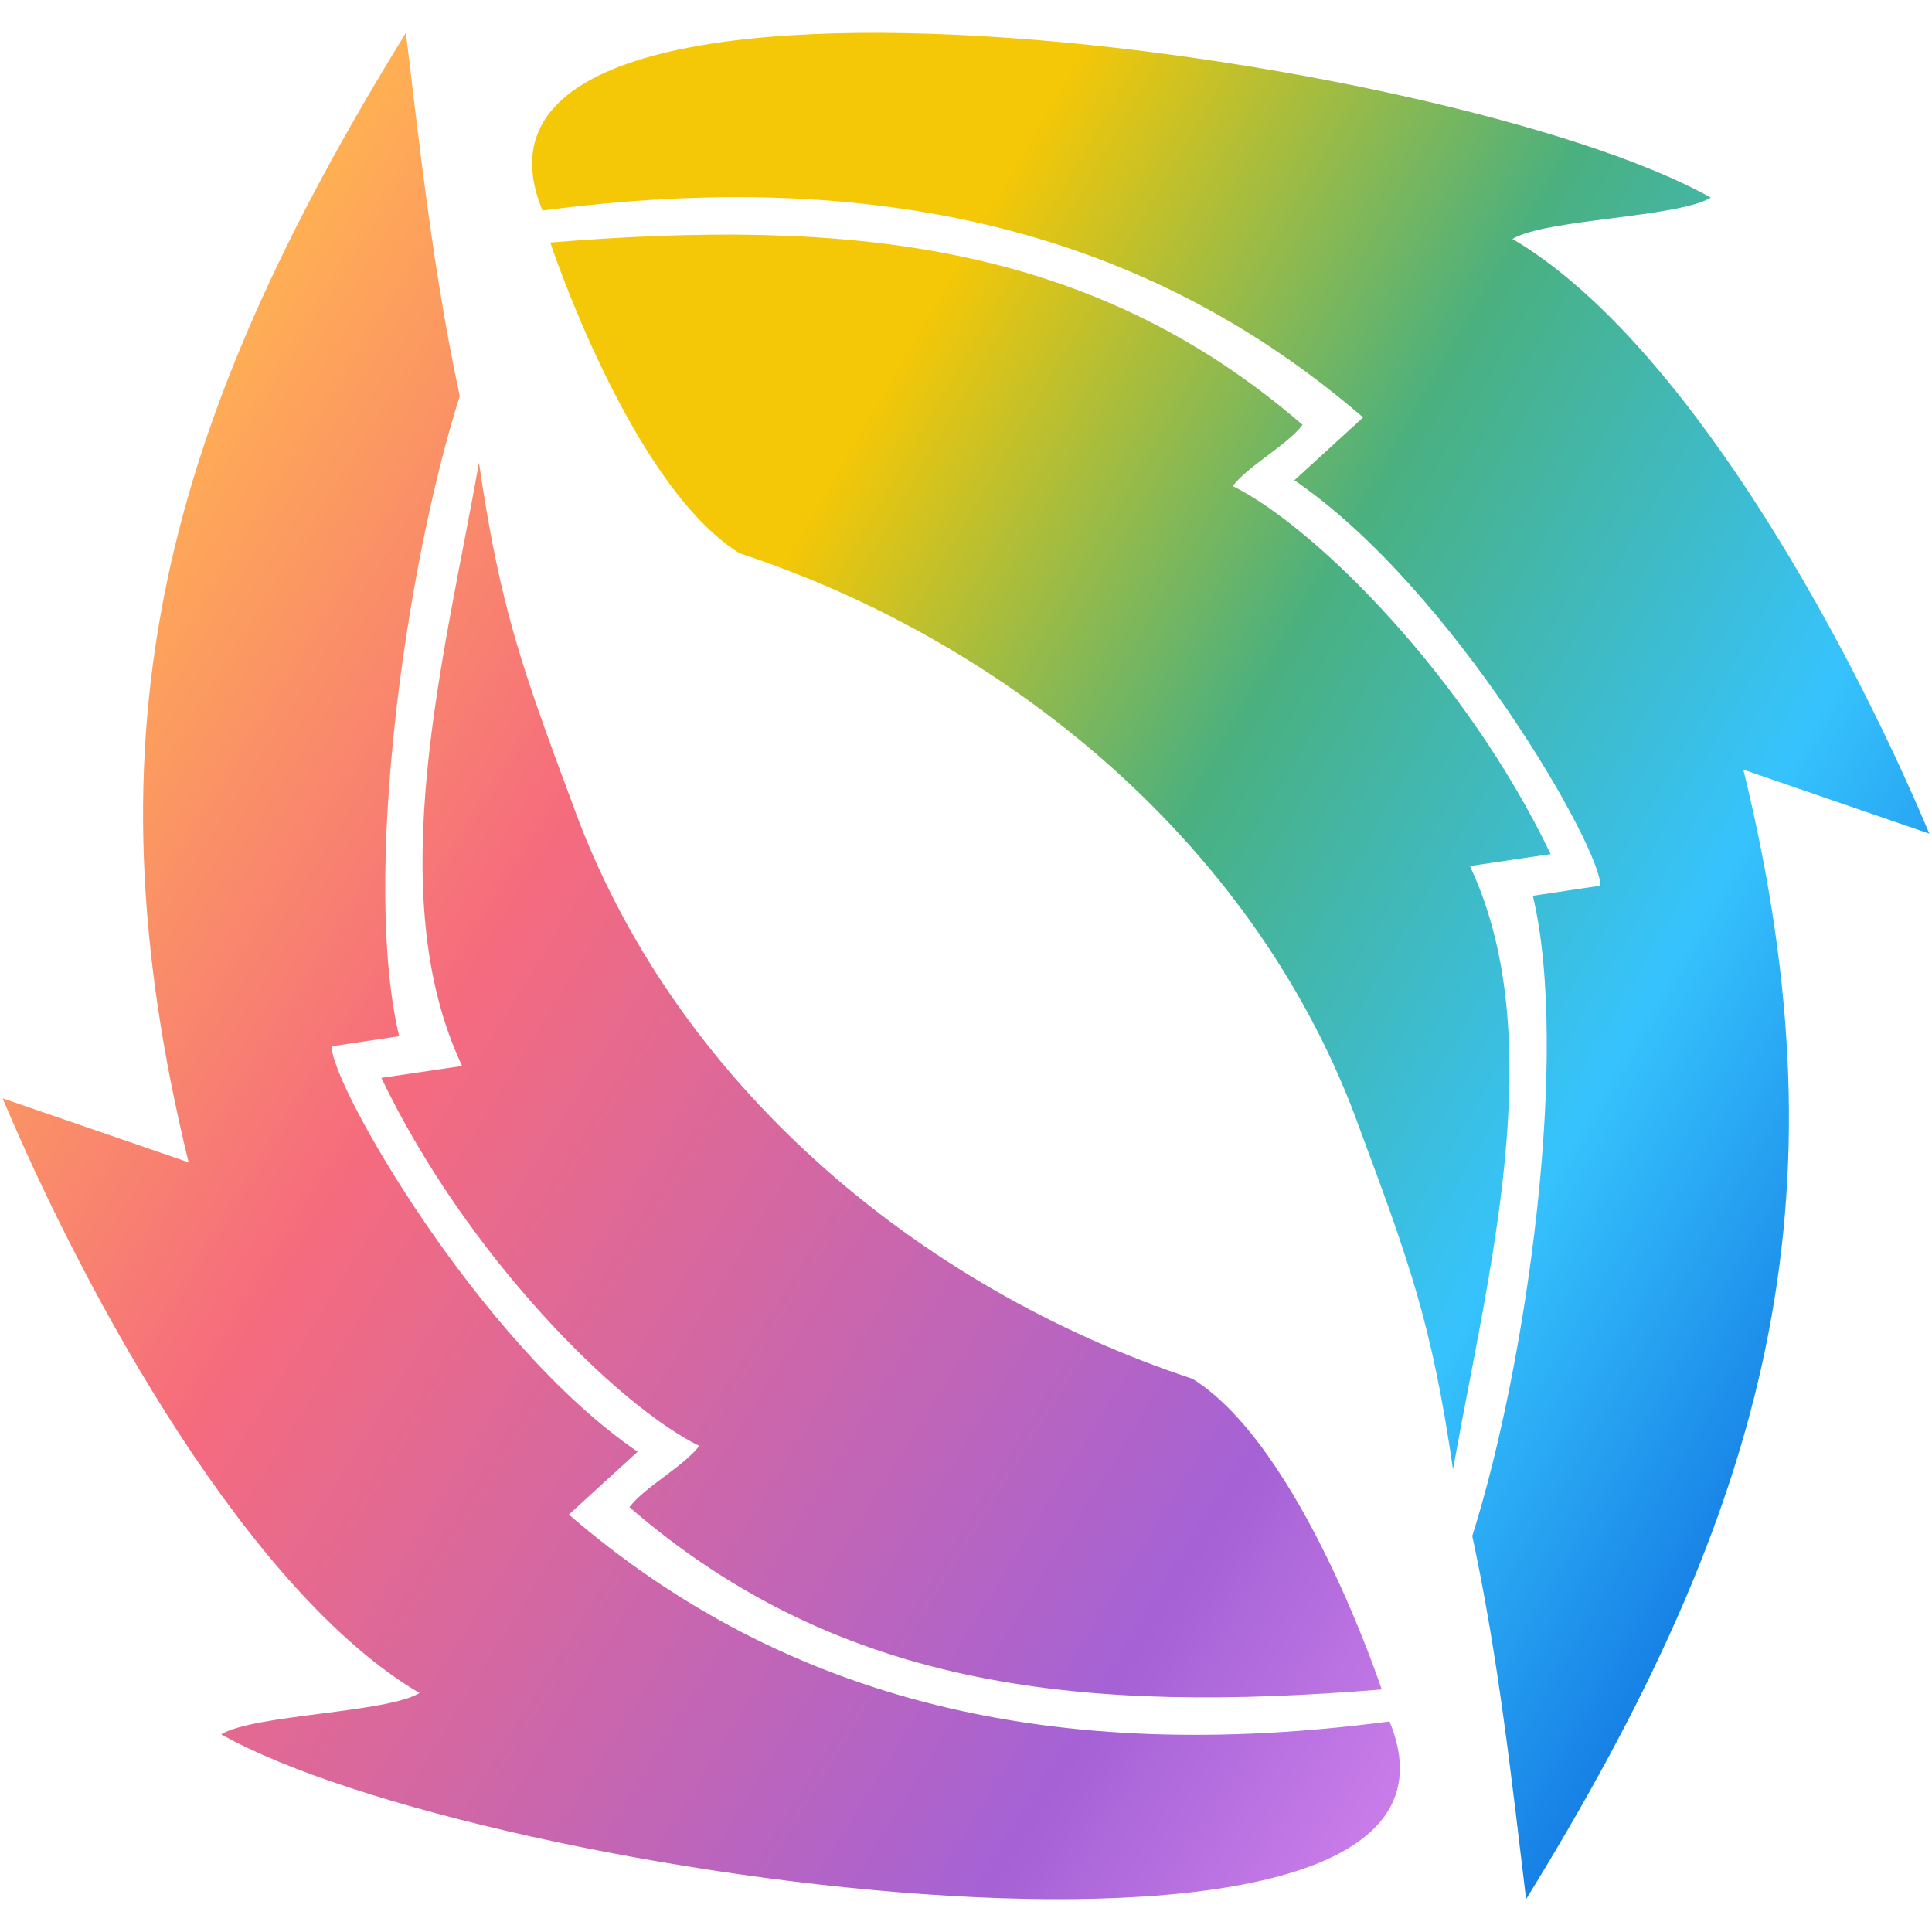
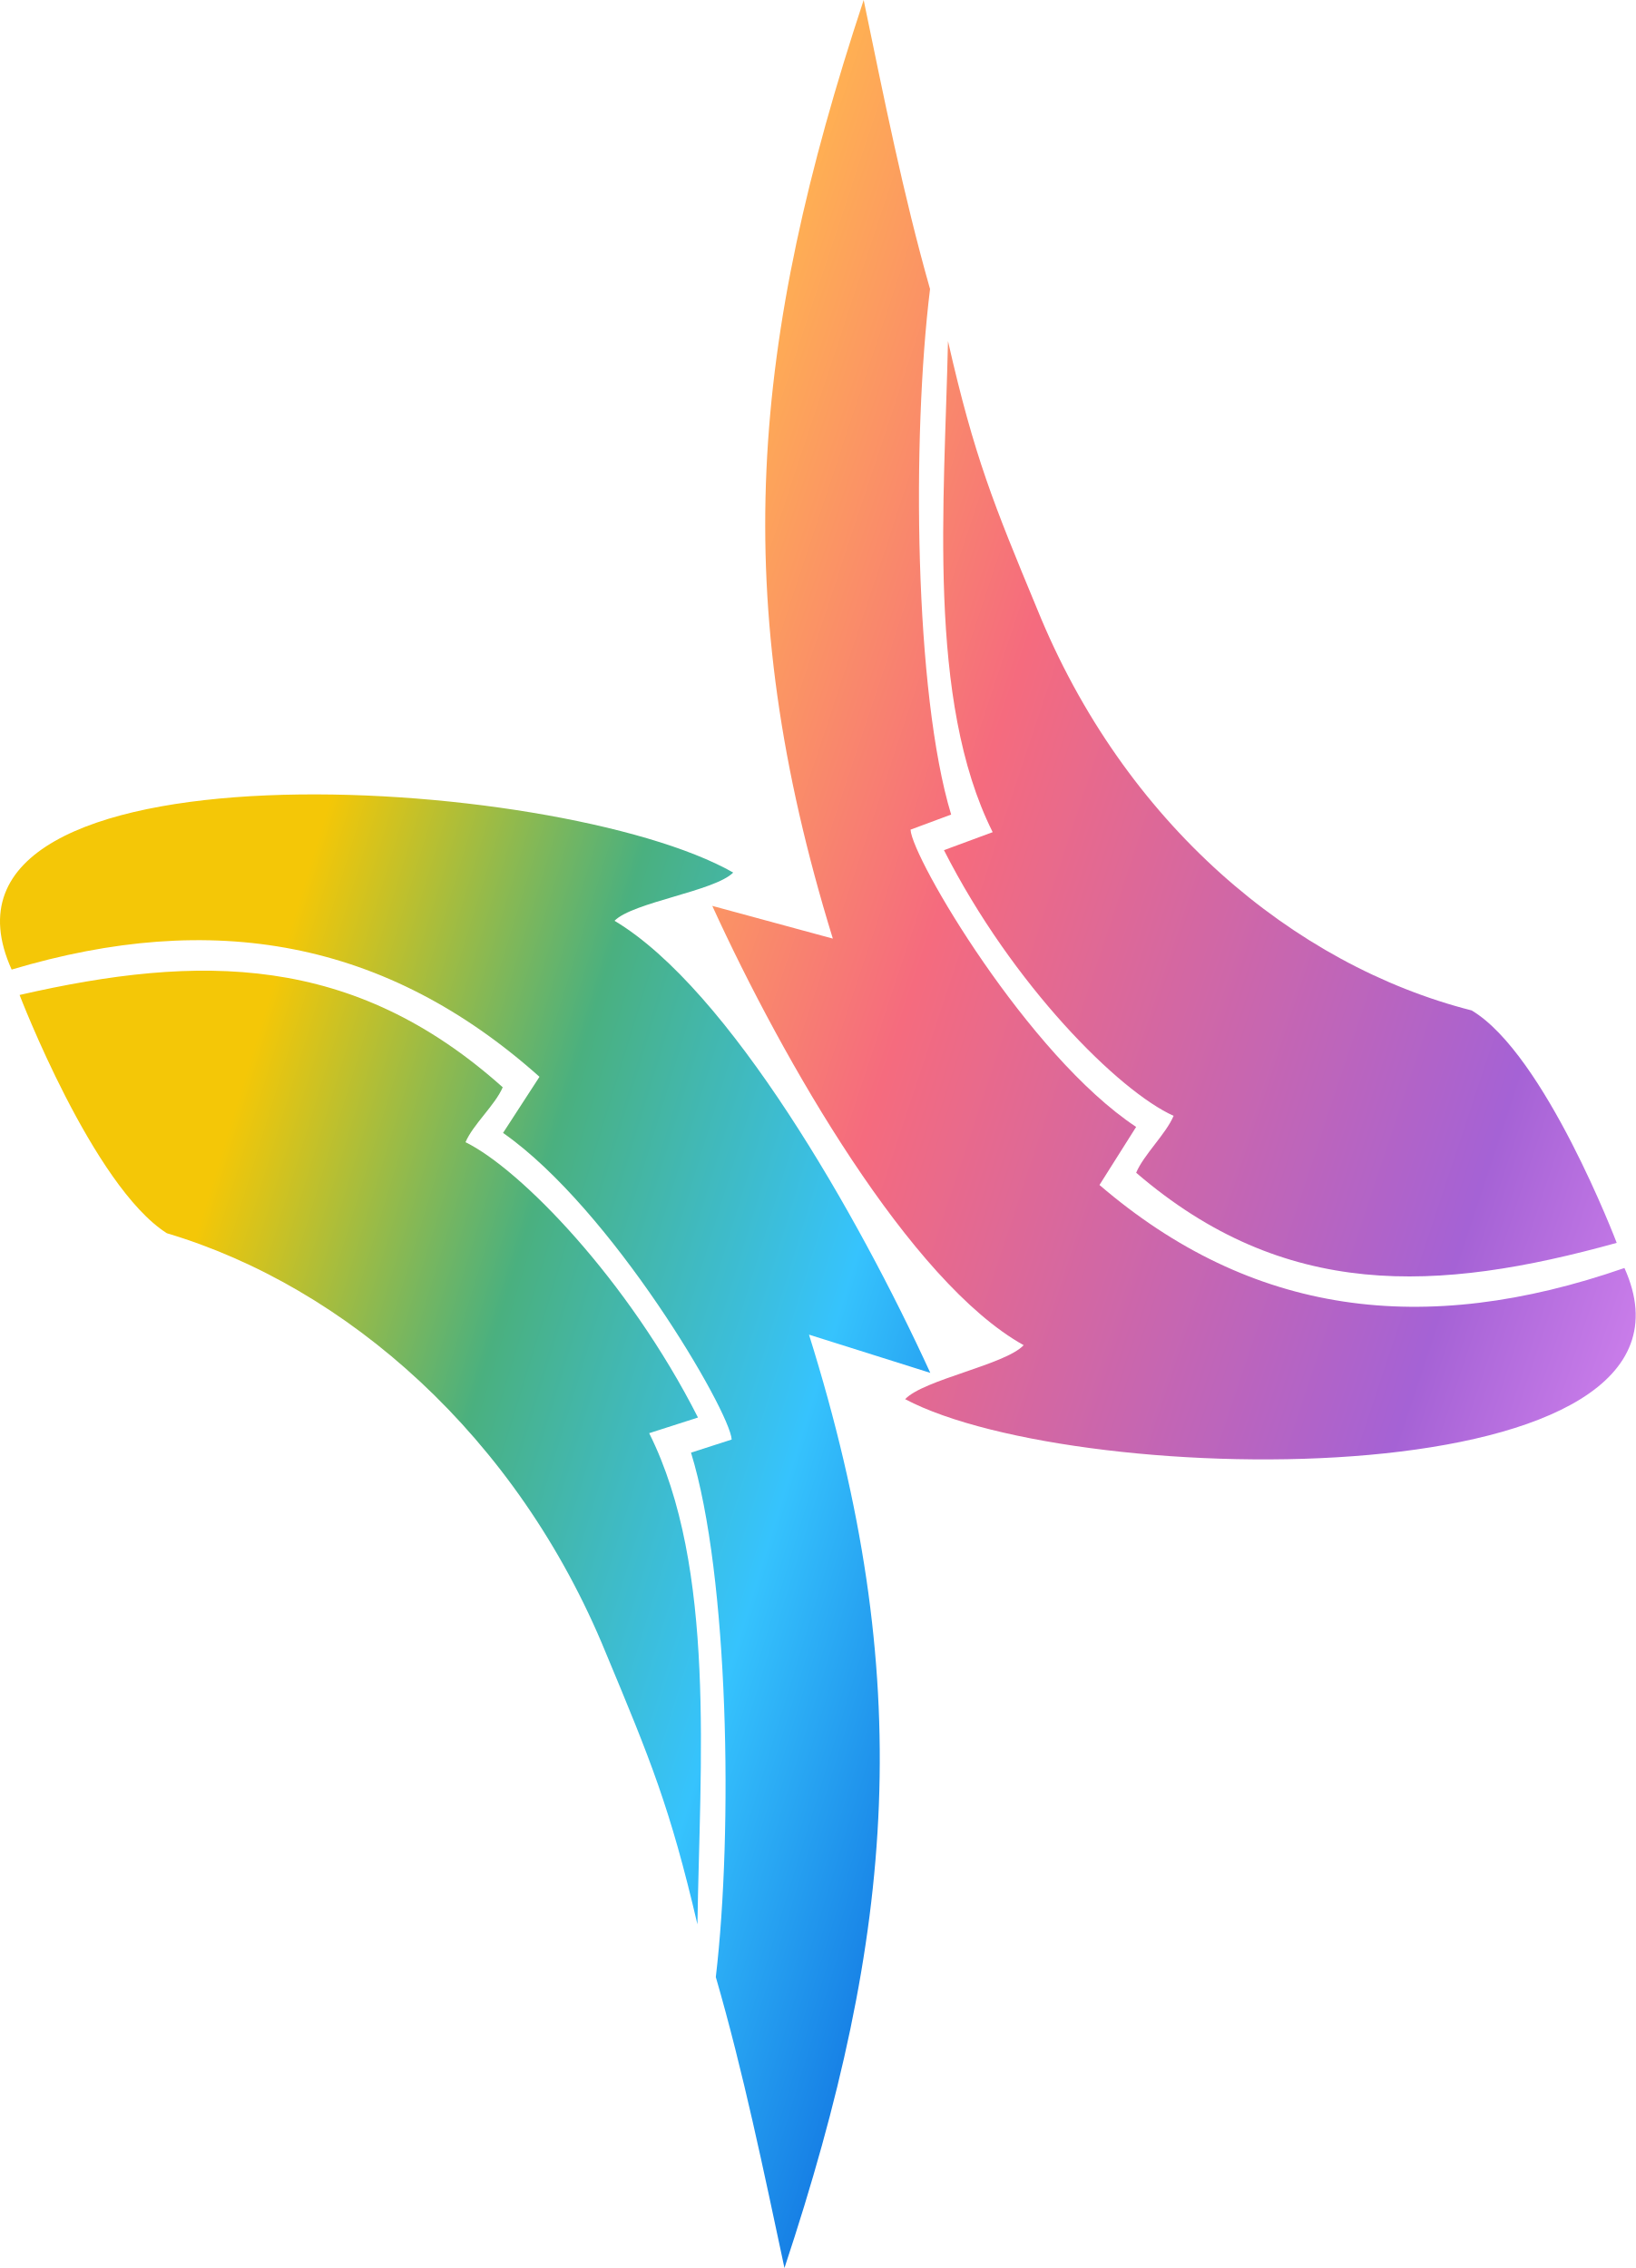
- <svg xmlns="http://www.w3.org/2000/svg" xmlns:xlink="http://www.w3.org/1999/xlink" width="368.406mm" height="368.406mm" viewBox="0 0 368.406 368.406" version="1.1" id="svg5" xml:space="preserve">
+ <svg xmlns="http://www.w3.org/2000/svg" xmlns:xlink="http://www.w3.org/1999/xlink" width="381.288mm" height="528.777mm" viewBox="0 0 381.288 528.777" version="1.1" id="svg5" xml:space="preserve">
  <defs id="defs2">
    <linearGradient id="linearGradient2">
      <stop style="stop-color:#f4c707;stop-opacity:1;" offset="0.275" id="stop20" />
      <stop style="stop-color:#4ab07f;stop-opacity:1;" offset="0.532" id="stop21" />
      <stop style="stop-color:#36c3fd;stop-opacity:1;" offset="0.795" id="stop22" />
      <stop style="stop-color:#147ae3;stop-opacity:1;" offset="1" id="stop23" />
    </linearGradient>
    <linearGradient id="linearGradient5">
      <stop style="stop-color:#ffb152;stop-opacity:1;" offset="0" id="stop5" />
      <stop style="stop-color:#f56b7e;stop-opacity:1;" offset="0.312" id="stop6" />
      <stop style="stop-color:#a562d5;stop-opacity:1;" offset="0.825" id="stop8" />
      <stop style="stop-color:#cb7eeb;stop-opacity:1;" offset="1" id="stop4" />
    </linearGradient>
    <linearGradient id="linearGradient2-1">
      <stop style="stop-color:#f4c707;stop-opacity:1;" offset="0.275" id="stop2" />
      <stop style="stop-color:#4ab07f;stop-opacity:1;" offset="0.532" id="stop3" />
      <stop style="stop-color:#36c3fd;stop-opacity:1;" offset="0.795" id="stop1" />
      <stop style="stop-color:#147ae3;stop-opacity:1;" offset="1" id="stop7" />
    </linearGradient>
    <linearGradient id="linearGradient2800">
      <stop style="stop-color:#88a6c1;stop-opacity:1" offset="0" id="stop2796" />
      <stop style="stop-color:#b8e2c4;stop-opacity:1;" offset="1" id="stop2798" />
    </linearGradient>
    <linearGradient id="linearGradient2794">
      <stop style="stop-color:#88a6c1;stop-opacity:1" offset="0" id="stop2790" />
      <stop style="stop-color:#b8e2c4;stop-opacity:1;" offset="1" id="stop2792" />
    </linearGradient>
    <linearGradient id="linearGradient2788">
      <stop style="stop-color:#88a6c1;stop-opacity:1" offset="0" id="stop2784" />
      <stop style="stop-color:#b8e2c4;stop-opacity:1;" offset="1" id="stop2786" />
    </linearGradient>
    <linearGradient id="linearGradient2782">
      <stop style="stop-color:#88a6c1;stop-opacity:1" offset="0" id="stop2778" />
      <stop style="stop-color:#b8e2c4;stop-opacity:1;" offset="1" id="stop2780" />
    </linearGradient>
    <linearGradient id="linearGradient29924">
      <stop style="stop-color:#88c19c;stop-opacity:1" offset="0" id="stop29920" />
      <stop style="stop-color:#ceb8e2;stop-opacity:1;" offset="1" id="stop29922" />
    </linearGradient>
    <linearGradient id="linearGradient25008">
      <stop style="stop-color:#88c19c;stop-opacity:1" offset="0" id="stop28056" />
      <stop style="stop-color:#e2bcb8;stop-opacity:1;" offset="1" id="stop28058" />
    </linearGradient>
    <linearGradient id="linearGradient25008-1">
      <stop style="stop-color:#88c19c;stop-opacity:1" offset="0" id="stop25004" />
      <stop style="stop-color:#e2bcb8;stop-opacity:1;" offset="1" id="stop25006" />
    </linearGradient>
    <filter style="color-interpolation-filters:sRGB" id="filter14936" x="-0.09" y="-0.057" width="1.2" height="1.121">
      <feFlood flood-opacity="0.498" flood-color="rgb(0,0,0)" result="flood" id="feFlood14926" />
      <feComposite in="flood" in2="SourceGraphic" operator="in" result="composite1" id="feComposite14928" />
      <feGaussianBlur in="composite1" stdDeviation="0.8" result="blur" id="feGaussianBlur14930" />
      <feOffset dx="1.8" dy="0.9" result="offset" id="feOffset14932" />
      <feComposite in="SourceGraphic" in2="offset" operator="over" result="composite2" id="feComposite14934" />
    </filter>
    <filter style="color-interpolation-filters:sRGB" id="filter17275" x="-0.308" y="-0.096" width="1.691" height="1.203">
      <feFlood flood-opacity="0.278" flood-color="rgb(0,0,0)" result="flood" id="feFlood17265" />
      <feComposite in="flood" in2="SourceGraphic" operator="in" result="composite1" id="feComposite17267" />
      <feGaussianBlur in="composite1" stdDeviation="0.8" result="blur" id="feGaussianBlur17269" />
      <feOffset dx="1.8" dy="0.9" result="offset" id="feOffset17271" />
      <feComposite in="SourceGraphic" in2="offset" operator="over" result="composite2" id="feComposite17273" />
    </filter>
    <filter style="color-interpolation-filters:sRGB" id="filter17287" x="-0.397" y="-0.126" width="1.89" height="1.268">
      <feFlood flood-opacity="0.278" flood-color="rgb(0,0,0)" result="flood" id="feFlood17277" />
      <feComposite in="flood" in2="SourceGraphic" operator="in" result="composite1" id="feComposite17279" />
      <feGaussianBlur in="composite1" stdDeviation="0.8" result="blur" id="feGaussianBlur17281" />
      <feOffset dx="1.8" dy="0.9" result="offset" id="feOffset17283" />
      <feComposite in="SourceGraphic" in2="offset" operator="over" result="composite2" id="feComposite17285" />
    </filter>
    <filter style="color-interpolation-filters:sRGB" id="filter17299" x="-0.451" y="-0.15" width="2.011" height="1.318">
      <feFlood flood-opacity="0.278" flood-color="rgb(0,0,0)" result="flood" id="feFlood17289" />
      <feComposite in="flood" in2="SourceGraphic" operator="in" result="composite1" id="feComposite17291" />
      <feGaussianBlur in="composite1" stdDeviation="0.8" result="blur" id="feGaussianBlur17293" />
      <feOffset dx="1.8" dy="0.9" result="offset" id="feOffset17295" />
      <feComposite in="SourceGraphic" in2="offset" operator="over" result="composite2" id="feComposite17297" />
    </filter>
    <filter style="color-interpolation-filters:sRGB" id="filter17311" x="-0.588" y="-0.204" width="2.317" height="1.432">
      <feFlood flood-opacity="0.278" flood-color="rgb(0,0,0)" result="flood" id="feFlood17301" />
      <feComposite in="flood" in2="SourceGraphic" operator="in" result="composite1" id="feComposite17303" />
      <feGaussianBlur in="composite1" stdDeviation="0.8" result="blur" id="feGaussianBlur17305" />
      <feOffset dx="1.8" dy="0.9" result="offset" id="feOffset17307" />
      <feComposite in="SourceGraphic" in2="offset" operator="over" result="composite2" id="feComposite17309" />
    </filter>
    <filter style="color-interpolation-filters:sRGB" id="filter14936-6" x="-0.09" y="-0.057" width="1.2" height="1.121">
      <feFlood flood-opacity="0.498" flood-color="rgb(0,0,0)" result="flood" id="feFlood14926-2" />
      <feComposite in="flood" in2="SourceGraphic" operator="in" result="composite1" id="feComposite14928-6" />
      <feGaussianBlur in="composite1" stdDeviation="0.8" result="blur" id="feGaussianBlur14930-1" />
      <feOffset dx="1.8" dy="0.9" result="offset" id="feOffset14932-8" />
      <feComposite in="SourceGraphic" in2="offset" operator="over" result="composite2" id="feComposite14934-7" />
    </filter>
    <filter style="color-interpolation-filters:sRGB" id="filter17275-9" x="-0.308" y="-0.096" width="1.691" height="1.203">
      <feFlood flood-opacity="0.278" flood-color="rgb(0,0,0)" result="flood" id="feFlood17265-2" />
      <feComposite in="flood" in2="SourceGraphic" operator="in" result="composite1" id="feComposite17267-0" />
      <feGaussianBlur in="composite1" stdDeviation="0.8" result="blur" id="feGaussianBlur17269-2" />
      <feOffset dx="1.8" dy="0.9" result="offset" id="feOffset17271-3" />
      <feComposite in="SourceGraphic" in2="offset" operator="over" result="composite2" id="feComposite17273-7" />
    </filter>
    <filter style="color-interpolation-filters:sRGB" id="filter17287-5" x="-0.397" y="-0.126" width="1.89" height="1.268">
      <feFlood flood-opacity="0.278" flood-color="rgb(0,0,0)" result="flood" id="feFlood17277-9" />
      <feComposite in="flood" in2="SourceGraphic" operator="in" result="composite1" id="feComposite17279-2" />
      <feGaussianBlur in="composite1" stdDeviation="0.8" result="blur" id="feGaussianBlur17281-2" />
      <feOffset dx="1.8" dy="0.9" result="offset" id="feOffset17283-8" />
      <feComposite in="SourceGraphic" in2="offset" operator="over" result="composite2" id="feComposite17285-9" />
    </filter>
    <filter style="color-interpolation-filters:sRGB" id="filter17299-7" x="-0.451" y="-0.15" width="2.011" height="1.318">
      <feFlood flood-opacity="0.278" flood-color="rgb(0,0,0)" result="flood" id="feFlood17289-3" />
      <feComposite in="flood" in2="SourceGraphic" operator="in" result="composite1" id="feComposite17291-6" />
      <feGaussianBlur in="composite1" stdDeviation="0.8" result="blur" id="feGaussianBlur17293-1" />
      <feOffset dx="1.8" dy="0.9" result="offset" id="feOffset17295-2" />
      <feComposite in="SourceGraphic" in2="offset" operator="over" result="composite2" id="feComposite17297-9" />
    </filter>
    <filter style="color-interpolation-filters:sRGB" id="filter17311-3" x="-0.588" y="-0.204" width="2.317" height="1.432">
      <feFlood flood-opacity="0.278" flood-color="rgb(0,0,0)" result="flood" id="feFlood17301-1" />
      <feComposite in="flood" in2="SourceGraphic" operator="in" result="composite1" id="feComposite17303-9" />
      <feGaussianBlur in="composite1" stdDeviation="0.8" result="blur" id="feGaussianBlur17305-4" />
      <feOffset dx="1.8" dy="0.9" result="offset" id="feOffset17307-7" />
      <feComposite in="SourceGraphic" in2="offset" operator="over" result="composite2" id="feComposite17309-8" />
    </filter>
    <linearGradient id="linearGradient15-5" gradientTransform="matrix(4.622675,0,0,6.174522,-2998.976,-3770.923)" x1="644.068" y1="682.311" x2="675.75" y2="682.311" gradientUnits="userSpaceOnUse" spreadMethod="pad">
      <stop style="stop-color:#afd7c3;stop-opacity:1;" offset="0" id="stop13" />
      <stop style="stop-color:#88a6c1;stop-opacity:1;" offset="1" id="stop14" />
    </linearGradient>
    <linearGradient xlink:href="#linearGradient2" id="linearGradient28" x1="-32.207" y1="625.178" x2="136.203" y2="527.183" gradientUnits="userSpaceOnUse" />
    <linearGradient xlink:href="#linearGradient5" id="linearGradient30" x1="-232.763" y1="498.699" x2="-72.162" y2="598.083" gradientUnits="userSpaceOnUse" />
  </defs>
-   <g id="layer1" transform="translate(-185.3662,-828.8841)">
+   <g id="layer1" transform="translate(-141.6093,-740.4384)">
    <g id="g30" transform="translate(-13.68357,5.21425)" style="stroke:none">
-       <g id="g18" transform="matrix(1.81929,0,0,1.81929,633.4715,25.76861)" style="stroke:none;stroke-opacity:1;stroke-width:1.44;stroke-dasharray:none">
+       <g id="g18" transform="matrix(1.371446,-0.2298561,0.2030813,1.804189,535.9868,-107.3684)" style="stroke:none;stroke-width:1.44;stroke-dasharray:none;stroke-opacity:1">
        <path id="path29787-6-9-9-4" style="font-variation-settings:normal;fill:url(#linearGradient30);fill-opacity:1;stroke:none;stroke-width:1.44;stroke-linecap:round;stroke-linejoin:round;stroke-miterlimit:4;stroke-dasharray:none;stroke-dashoffset:0;stroke-opacity:1;stop-color:#000000" d="m -196.243,442.019 c -25.263,40.977 -33.911,72.889 -22.773,118.389 l -19.495,-6.711 c 8.912,21.185 25.956,51.904 43.697,62.335 -3.45,2.096 -17.339,2.234 -20.789,4.329 27.291,15.368 135.518,30.225 122.457,-1.351 -34.856,4.591 -63.144,-1.943 -86.014,-21.686 2.925,-2.651 4.281,-3.933 7.206,-6.585 -16.668,-11.356 -32.347,-38.878 -32.051,-42.498 l 7.055,-1.051 c -3.867,-16.244 0.536,-48.735 6.351,-67.101 -2.705,-12.554 -4.112,-25.335 -5.644,-38.071 z m 7.66,45.051 c -3.582,20.232 -10.31,45.115 -1.769,63.235 l -8.464,1.249 c 8.929,18.619 24.677,34.304 33.319,38.576 -1.62,2.144 -5.694,4.276 -7.314,6.42 22.32,19.318 47.943,21.614 78.848,19.108 0,0 -8.415,-25.467 -19.833,-32.563 -28.845,-9.523 -54.477,-31.143 -64.94,-60.134 -5.297,-14.252 -7.626,-20.613 -9.848,-35.892 z" />
      </g>
-       <g id="g17" transform="matrix(1.81929,0,0,-1.81929,339.9165,1989.977)" style="stroke:none;stroke-opacity:1;stroke-width:1.44;stroke-dasharray:none">
+       <g id="g17" transform="matrix(1.375887,-0.1647907,-0.2163512,-1.80638,320.235,2076.055)" style="stroke:none;stroke-width:1.44;stroke-dasharray:none;stroke-opacity:1">
        <path id="path29787-6-9-6-1-1" style="font-variation-settings:normal;fill:url(#linearGradient28);fill-opacity:1;stroke:none;stroke-width:1.44;stroke-linecap:round;stroke-linejoin:round;stroke-miterlimit:4;stroke-dasharray:none;stroke-dashoffset:0;stroke-opacity:1;stop-color:#000000" d="m 82.527,442.019 c 25.263,40.977 33.911,72.889 22.773,118.389 l 19.495,-6.711 c -8.912,21.185 -25.956,51.904 -43.697,62.335 3.45,2.096 17.339,2.234 20.789,4.329 -27.291,15.368 -135.518,30.225 -122.457,-1.351 34.856,4.591 63.144,-1.943 86.014,-21.686 -2.925,-2.651 -4.282,-3.933 -7.206,-6.585 16.667,-11.356 32.347,-38.878 32.051,-42.498 l -7.055,-1.051 c 3.867,-16.244 -0.536,-48.735 -6.351,-67.101 2.705,-12.554 4.112,-25.335 5.644,-38.071 z m -7.66,45.051 c 3.582,20.232 10.31,45.115 1.769,63.235 l 8.464,1.249 c -8.929,18.619 -24.677,34.304 -33.319,38.576 1.62,2.144 5.694,4.276 7.314,6.42 -22.32,19.318 -47.943,21.614 -78.848,19.108 0,0 8.415,-25.467 19.833,-32.563 C 28.924,573.573 54.556,551.953 65.019,522.961 c 5.297,-14.252 7.626,-20.613 9.848,-35.892 z" />
      </g>
    </g>
  </g>
  <style type="text/css" id="style1617">
	.st0{fill-rule:evenodd;clip-rule:evenodd;fill:#3B454E;}
	.st1{fill-rule:evenodd;clip-rule:evenodd;fill:#539EA1;}
	.st2{fill-rule:evenodd;clip-rule:evenodd;fill:#3C9BD6;}
	.st3{fill-rule:evenodd;clip-rule:evenodd;fill:#E94E3E;}
</style>
  <style type="text/css" id="style1617-0">
	.st0{fill-rule:evenodd;clip-rule:evenodd;fill:#3B454E;}
	.st1{fill-rule:evenodd;clip-rule:evenodd;fill:#539EA1;}
	.st2{fill-rule:evenodd;clip-rule:evenodd;fill:#3C9BD6;}
	.st3{fill-rule:evenodd;clip-rule:evenodd;fill:#E94E3E;}
</style>
</svg>
